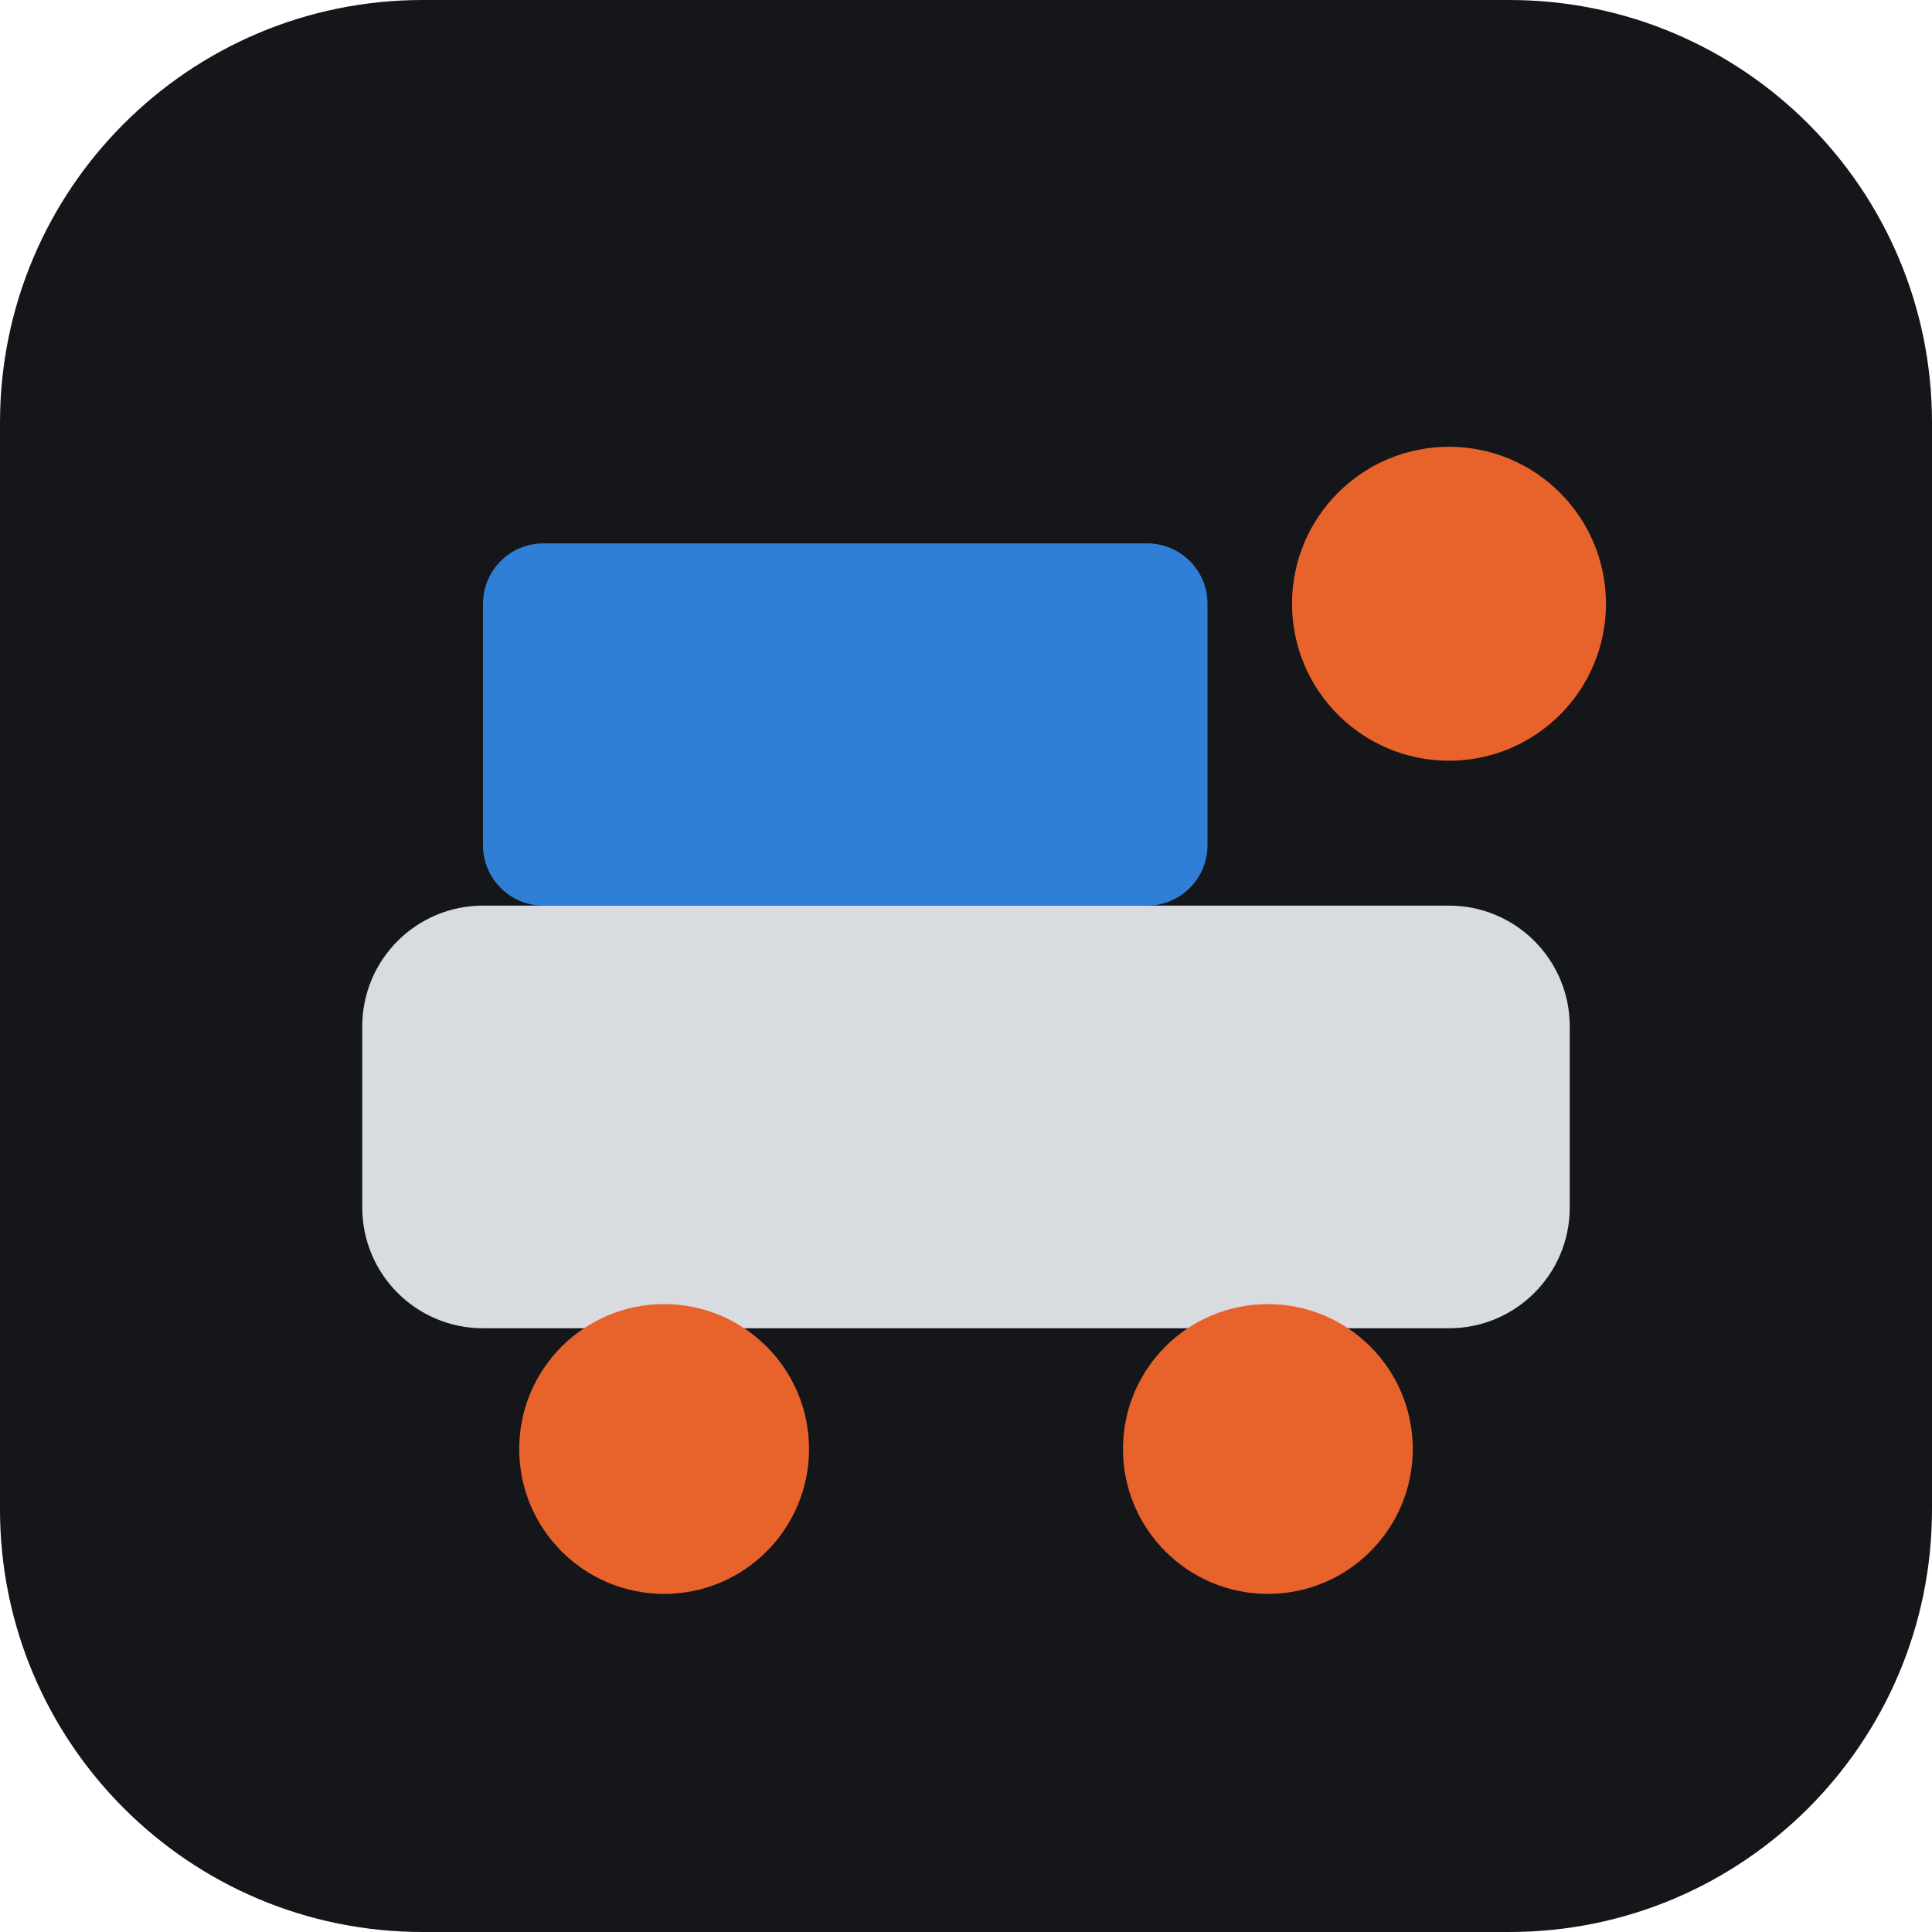
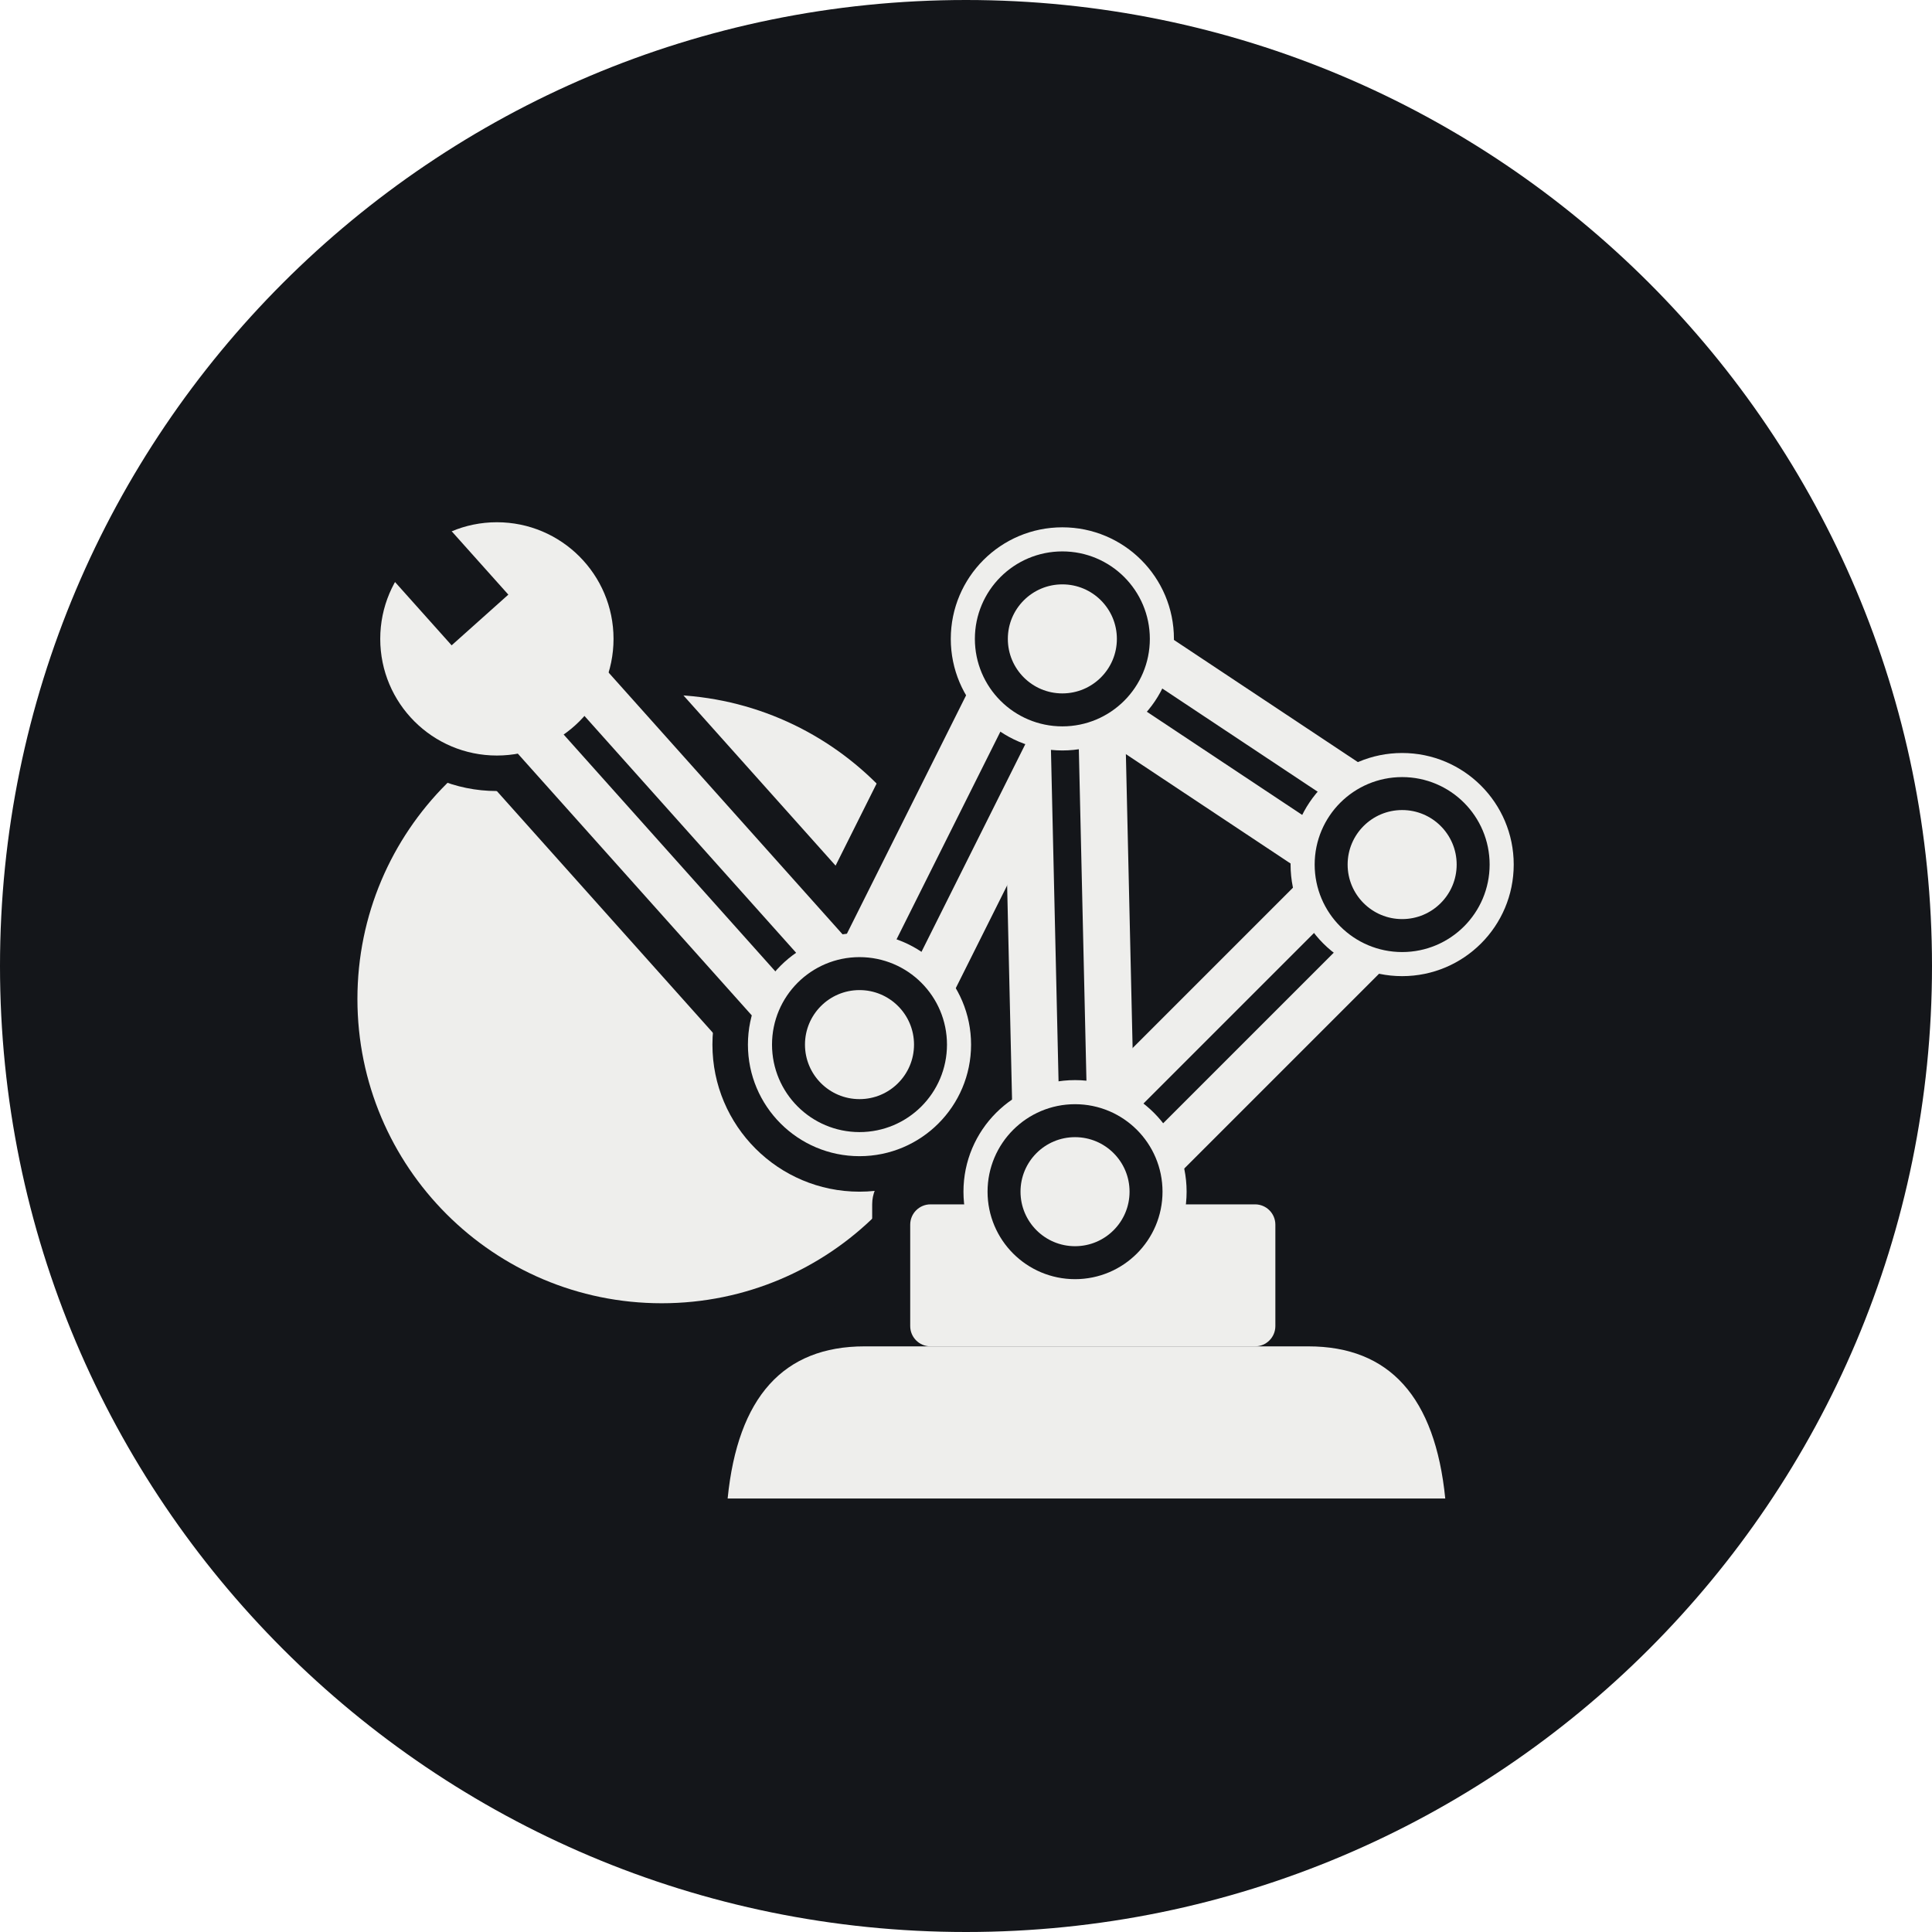
- <svg xmlns="http://www.w3.org/2000/svg" viewBox="0 0 32 32">
-   <rect width="32" height="32" rx="7" fill="#14161A" />
-   <rect x="6" y="15" width="20" height="7" rx="2" fill="#D8DCE0" />
-   <rect x="8" y="9" width="12" height="6" rx="1" fill="#2F7FD6" />
-   <circle cx="24" cy="10" r="2.6" fill="#E8622C" />
-   <circle cx="11" cy="24" r="2.4" fill="#E8622C" />
-   <circle cx="21" cy="24" r="2.4" fill="#E8622C" />
+ <svg xmlns="http://www.w3.org/2000/svg" viewBox="0 0 64 64">
+   <circle cx="32" cy="32" r="32" fill="#14161A" />
+   <g transform="translate(32 32) scale(0.84) translate(-32 -32)">
+     <circle cx="20" cy="33.3" r="12" fill="#EEEEEC" />
+     <line x1="36.3" y1="40.9" x2="35.8" y2="19.1" stroke="#14161A" stroke-width="8" stroke-linecap="round" />
+     <line x1="35.8" y1="19.1" x2="49.2" y2="28" stroke="#14161A" stroke-width="8" stroke-linecap="round" />
+     <line x1="49.2" y1="28" x2="36.3" y2="40.9" stroke="#14161A" stroke-width="8" stroke-linecap="round" />
+     <line x1="35.8" y1="19.1" x2="27.8" y2="35.1" stroke="#14161A" stroke-width="8" stroke-linecap="round" />
+     <line x1="27.8" y1="35.1" x2="13.5" y2="19.1" stroke="#14161A" stroke-width="8" stroke-linecap="round" />
+     <circle cx="36.3" cy="40.9" r="5.8" fill="#14161A" />
+     <circle cx="35.8" cy="19.1" r="5.8" fill="#14161A" />
+     <circle cx="49.2" cy="28" r="5.8" fill="#14161A" />
+     <circle cx="27.8" cy="35.1" r="5.8" fill="#14161A" />
+     <circle cx="13.5" cy="19.1" r="6" fill="#14161A" />
+     <rect x="28.3" y="39.9" width="17.4" height="8.5" rx="1.5" fill="#14161A" />
+     <path d="M21 54.6 Q21.6 45.4 27.6 45.4 H45.9 Q51.9 45.4 52.5 54.6 Z" fill="#14161A" />
+     <path d="M22.6 53 Q23.2 47 28 47 H45.5 Q50.3 47 50.9 53 Z" fill="#EEEEEC" />
+     <rect x="29.8" y="41.4" width="14.4" height="5.6" rx="0.8" fill="#EEEEEC" />
+     <line x1="36.3" y1="40.9" x2="35.8" y2="19.1" stroke="#EEEEEC" stroke-width="4.8" stroke-linecap="round" />
+     <line x1="35.8" y1="19.1" x2="49.2" y2="28" stroke="#EEEEEC" stroke-width="4.8" stroke-linecap="round" />
+     <line x1="49.2" y1="28" x2="36.3" y2="40.9" stroke="#EEEEEC" stroke-width="4.8" stroke-linecap="round" />
+     <line x1="35.8" y1="19.1" x2="27.8" y2="35.1" stroke="#EEEEEC" stroke-width="4.8" stroke-linecap="round" />
+     <line x1="27.8" y1="35.1" x2="13.5" y2="19.1" stroke="#EEEEEC" stroke-width="4.8" stroke-linecap="round" />
+     <line x1="36.3" y1="40.9" x2="35.8" y2="19.1" stroke="#14161A" stroke-width="1.1" stroke-linecap="round" />
+     <line x1="35.8" y1="19.1" x2="49.2" y2="28" stroke="#14161A" stroke-width="1.1" stroke-linecap="round" />
+     <line x1="49.2" y1="28" x2="36.3" y2="40.9" stroke="#14161A" stroke-width="1.1" stroke-linecap="round" />
+     <line x1="35.8" y1="19.1" x2="27.8" y2="35.1" stroke="#14161A" stroke-width="1.1" stroke-linecap="round" />
+     <line x1="27.8" y1="35.1" x2="13.5" y2="19.1" stroke="#14161A" stroke-width="1.1" stroke-linecap="round" />
+     <circle cx="13.5" cy="19.1" r="4.6" fill="#EEEEEC" />
+     <g transform="translate(13.5 19.1) rotate(-131.8)">
+       <rect x="1" y="-1.5" width="4.4" height="3" fill="#14161A" />
+     </g>
+     <circle cx="36.3" cy="40.9" r="4.4" fill="#EEEEEC" />
+     <circle cx="36.3" cy="40.9" r="2.8" fill="none" stroke="#14161A" stroke-width="1.3" />
+     <circle cx="35.8" cy="19.1" r="4.4" fill="#EEEEEC" />
+     <circle cx="35.8" cy="19.1" r="2.8" fill="none" stroke="#14161A" stroke-width="1.3" />
+     <circle cx="49.2" cy="28" r="4.4" fill="#EEEEEC" />
+     <circle cx="49.2" cy="28" r="2.8" fill="none" stroke="#14161A" stroke-width="1.3" />
+     <circle cx="27.8" cy="35.1" r="4.4" fill="#EEEEEC" />
+     <circle cx="27.8" cy="35.1" r="2.8" fill="none" stroke="#14161A" stroke-width="1.3" />
+   </g>
</svg>
